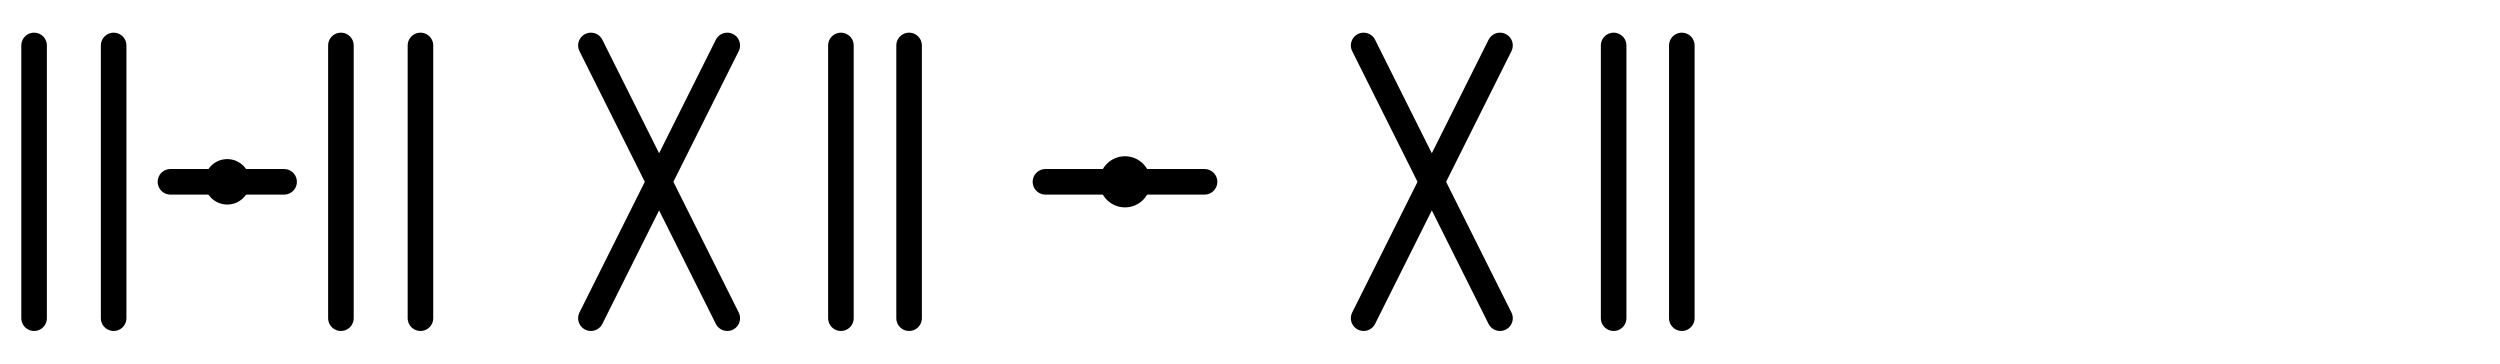
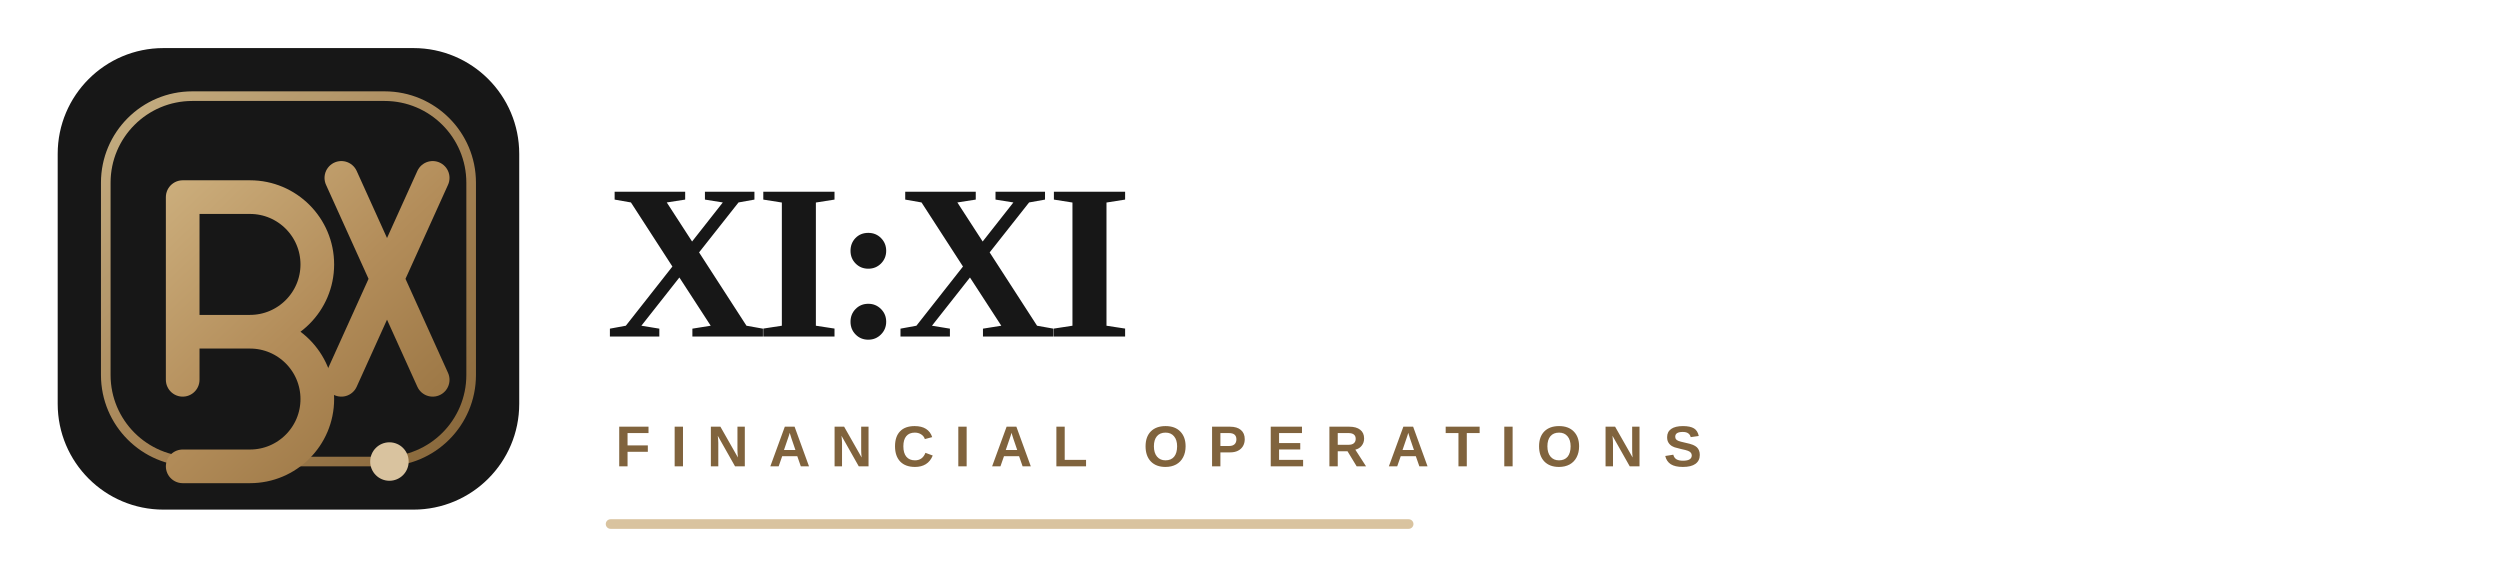
- <svg xmlns="http://www.w3.org/2000/svg" viewBox="0 0 220 32" role="img" aria-labelledby="title desc">
-   <g fill="none" stroke="currentColor" stroke-width="2.25" stroke-linecap="round" stroke-linejoin="round">
-     <path d="M3 4v24M10 4v24M30 4v24M37 4v24" />
-     <path d="M15 16h10" />
+ <svg xmlns="http://www.w3.org/2000/svg" width="520" height="120" viewBox="0 0 520 120" fill="none" role="img" aria-labelledby="logoTitle logoDesc">
+   <defs>
+     <linearGradient id="goldGradient" x1="15" y1="10" x2="95" y2="95" gradientUnits="userSpaceOnUse">
+       <stop stop-color="#D7BD8C" />
+       <stop offset="0.5" stop-color="#B38D5A" />
+       <stop offset="1" stop-color="#8A6635" />
+     </linearGradient>
+   </defs>
+   <g transform="translate(12 10)">
+     <rect x="0" y="0" width="96" height="96" rx="22" fill="#171717" />
+     <rect x="10" y="10" width="76" height="76" rx="18" stroke="url(#goldGradient)" stroke-width="2" opacity="0.9" />
+     <path d="M26 31V69M26 31H40C47.732 31 54 37.268 54 45V45C54 52.732 47.732 59 40 59H26M26 59H40C47.732 59 54 65.268 54 73V73C54 80.732 47.732 87 40 87H26" stroke="url(#goldGradient)" stroke-width="7" stroke-linecap="round" stroke-linejoin="round" />
+     <path d="M59 27L78 69M59 69L78 27" stroke="url(#goldGradient)" stroke-width="7" stroke-linecap="round" />
+     <circle cx="69" cy="86" r="4" fill="#D9C39F" />
  </g>
-   <circle cx="20" cy="16" r="2" fill="currentColor" />
-   <g fill="none" stroke="currentColor" stroke-width="2.25" stroke-linecap="round" stroke-linejoin="round">
-     <path d="M52 4 64 28M64 4 52 28M74 4v24M80 4v24" />
-     <path d="M92 16h14" />
-     <path d="M120 4 132 28M132 4 120 28M142 4v24M148 4v24" />
+   <g transform="translate(126 18)">
+     <text x="0" y="52" font-size="46" font-weight="700" letter-spacing="-2" fill="#171717" font-family="Georgia, 'Times New Roman', serif">XI:XI</text>
+     <text x="2" y="79" font-size="12" font-weight="700" letter-spacing="4.2" fill="#80633D" font-family="'DM Sans', Arial, sans-serif">FINANCIAL OPERATIONS</text>
+     <rect x="0" y="90" width="168" height="2" rx="1" fill="#D9C39F" />
  </g>
-   <circle cx="99" cy="16" r="2.25" fill="currentColor" />
</svg>
